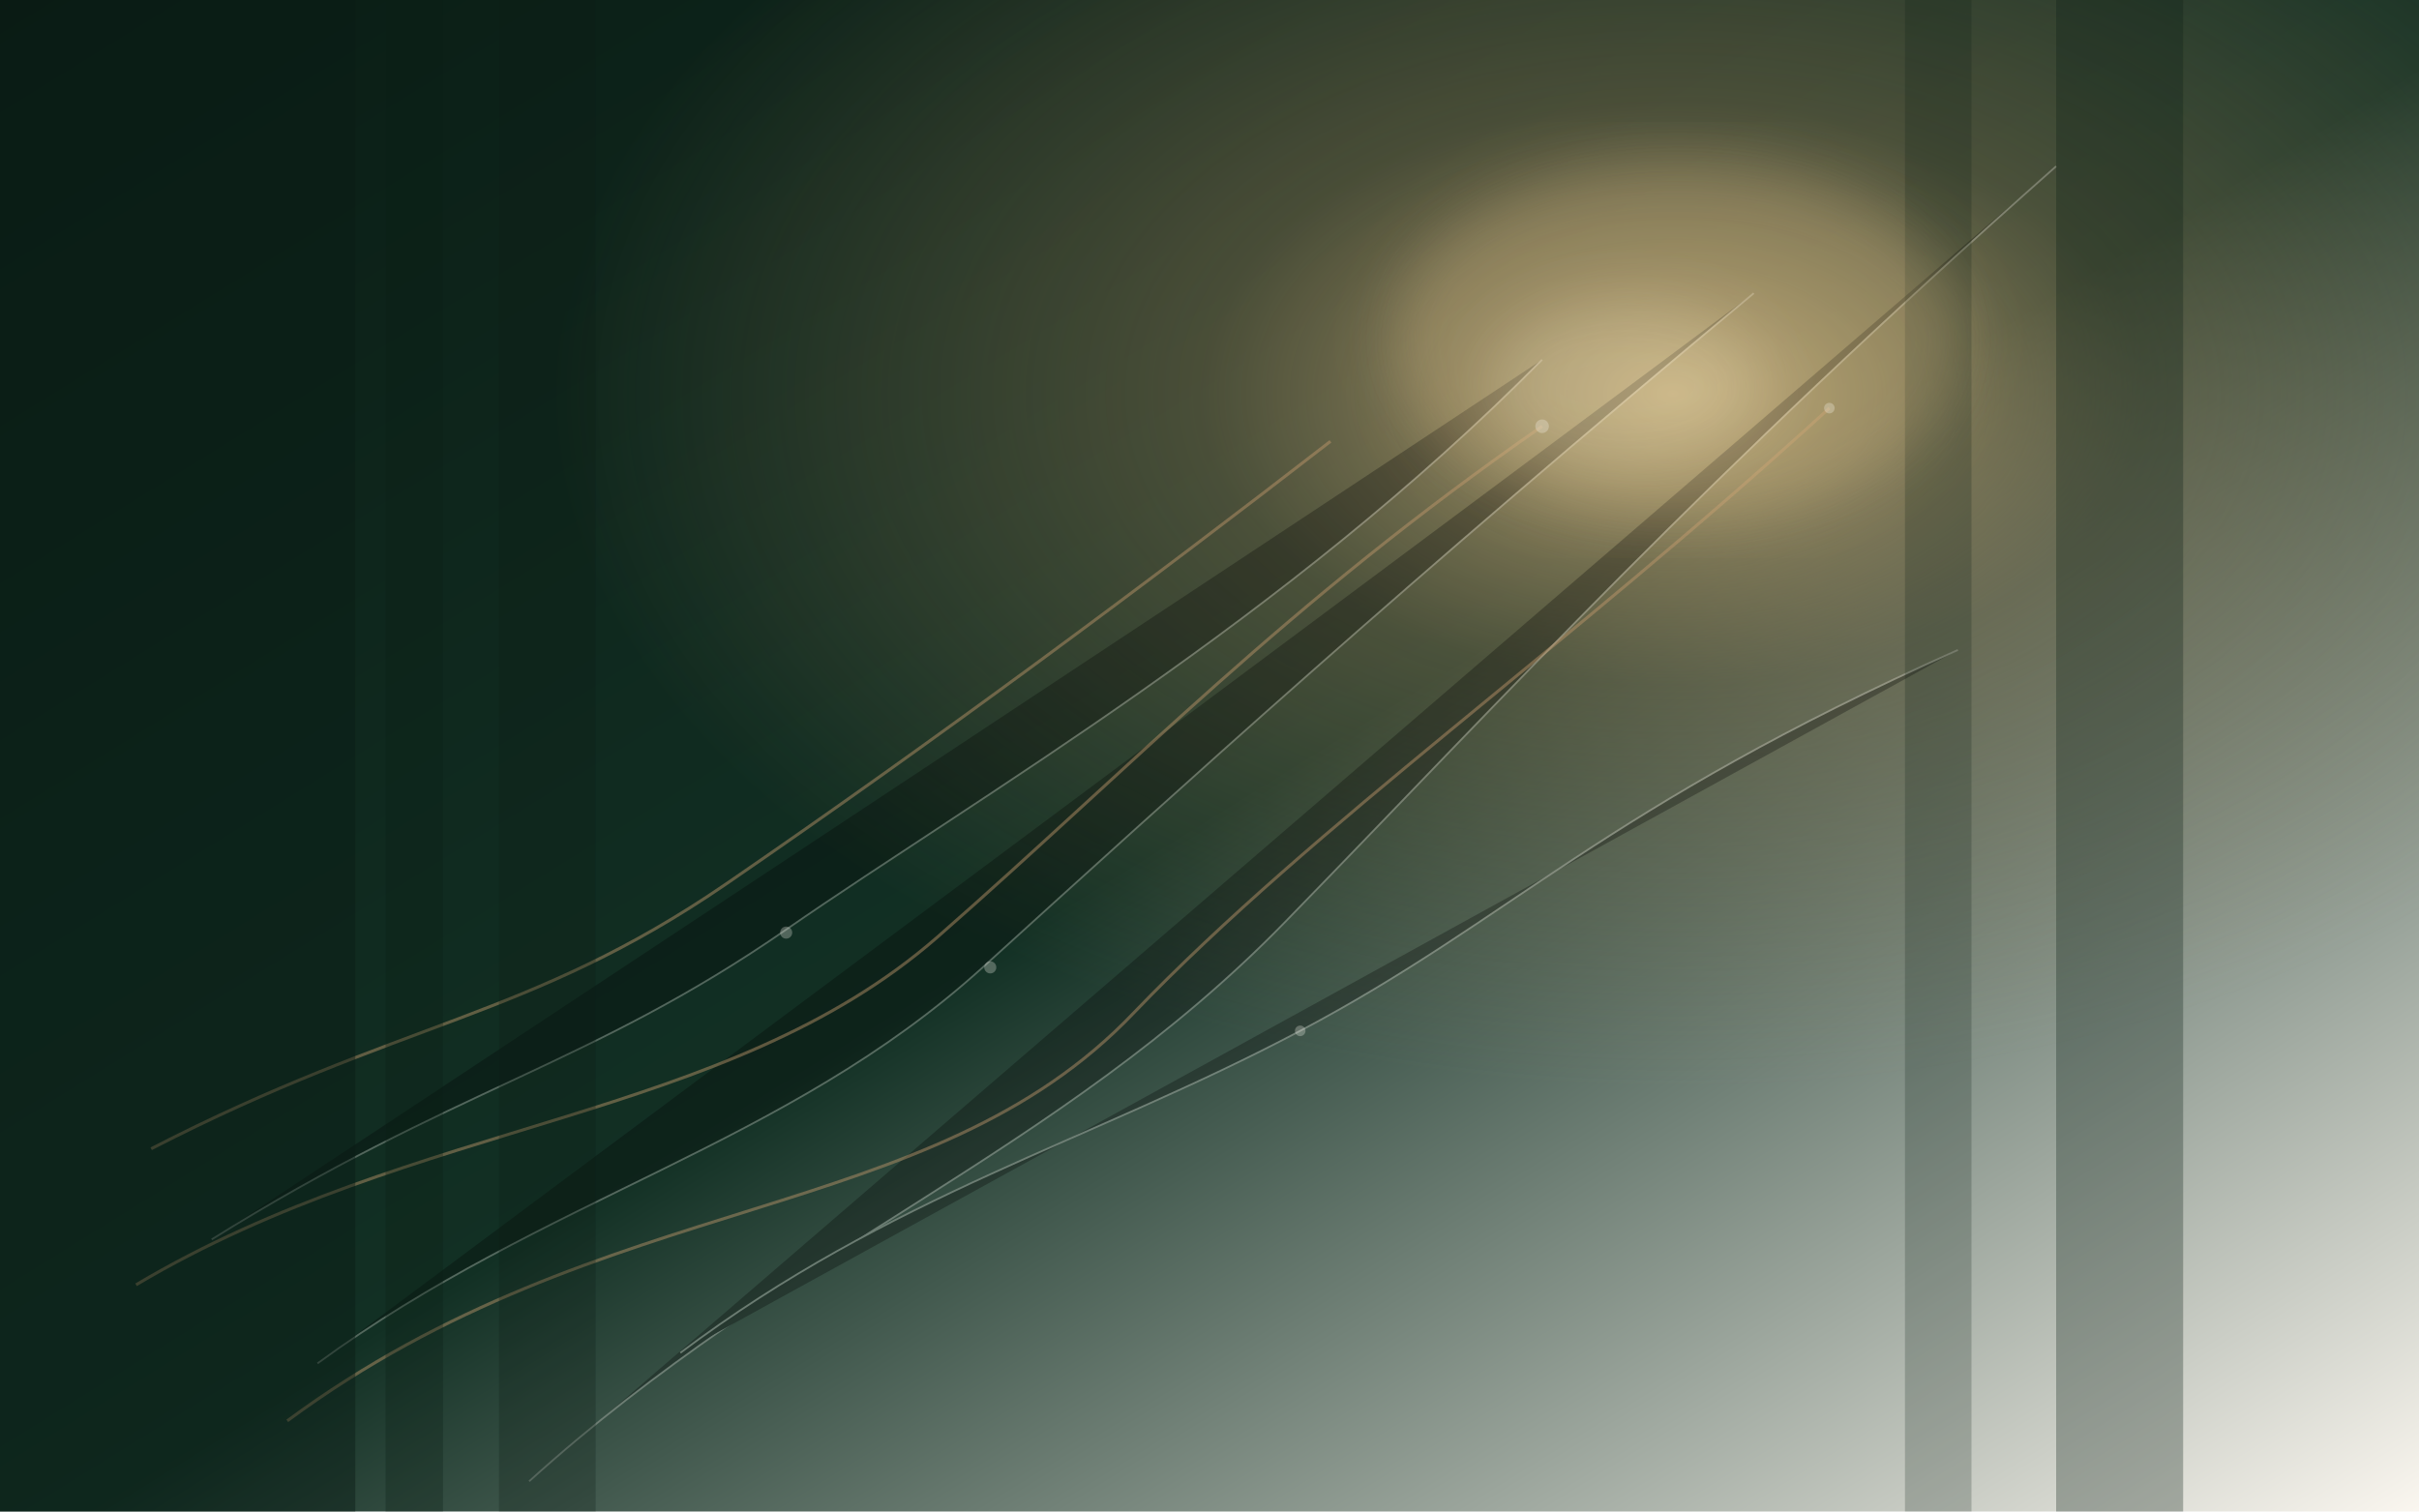
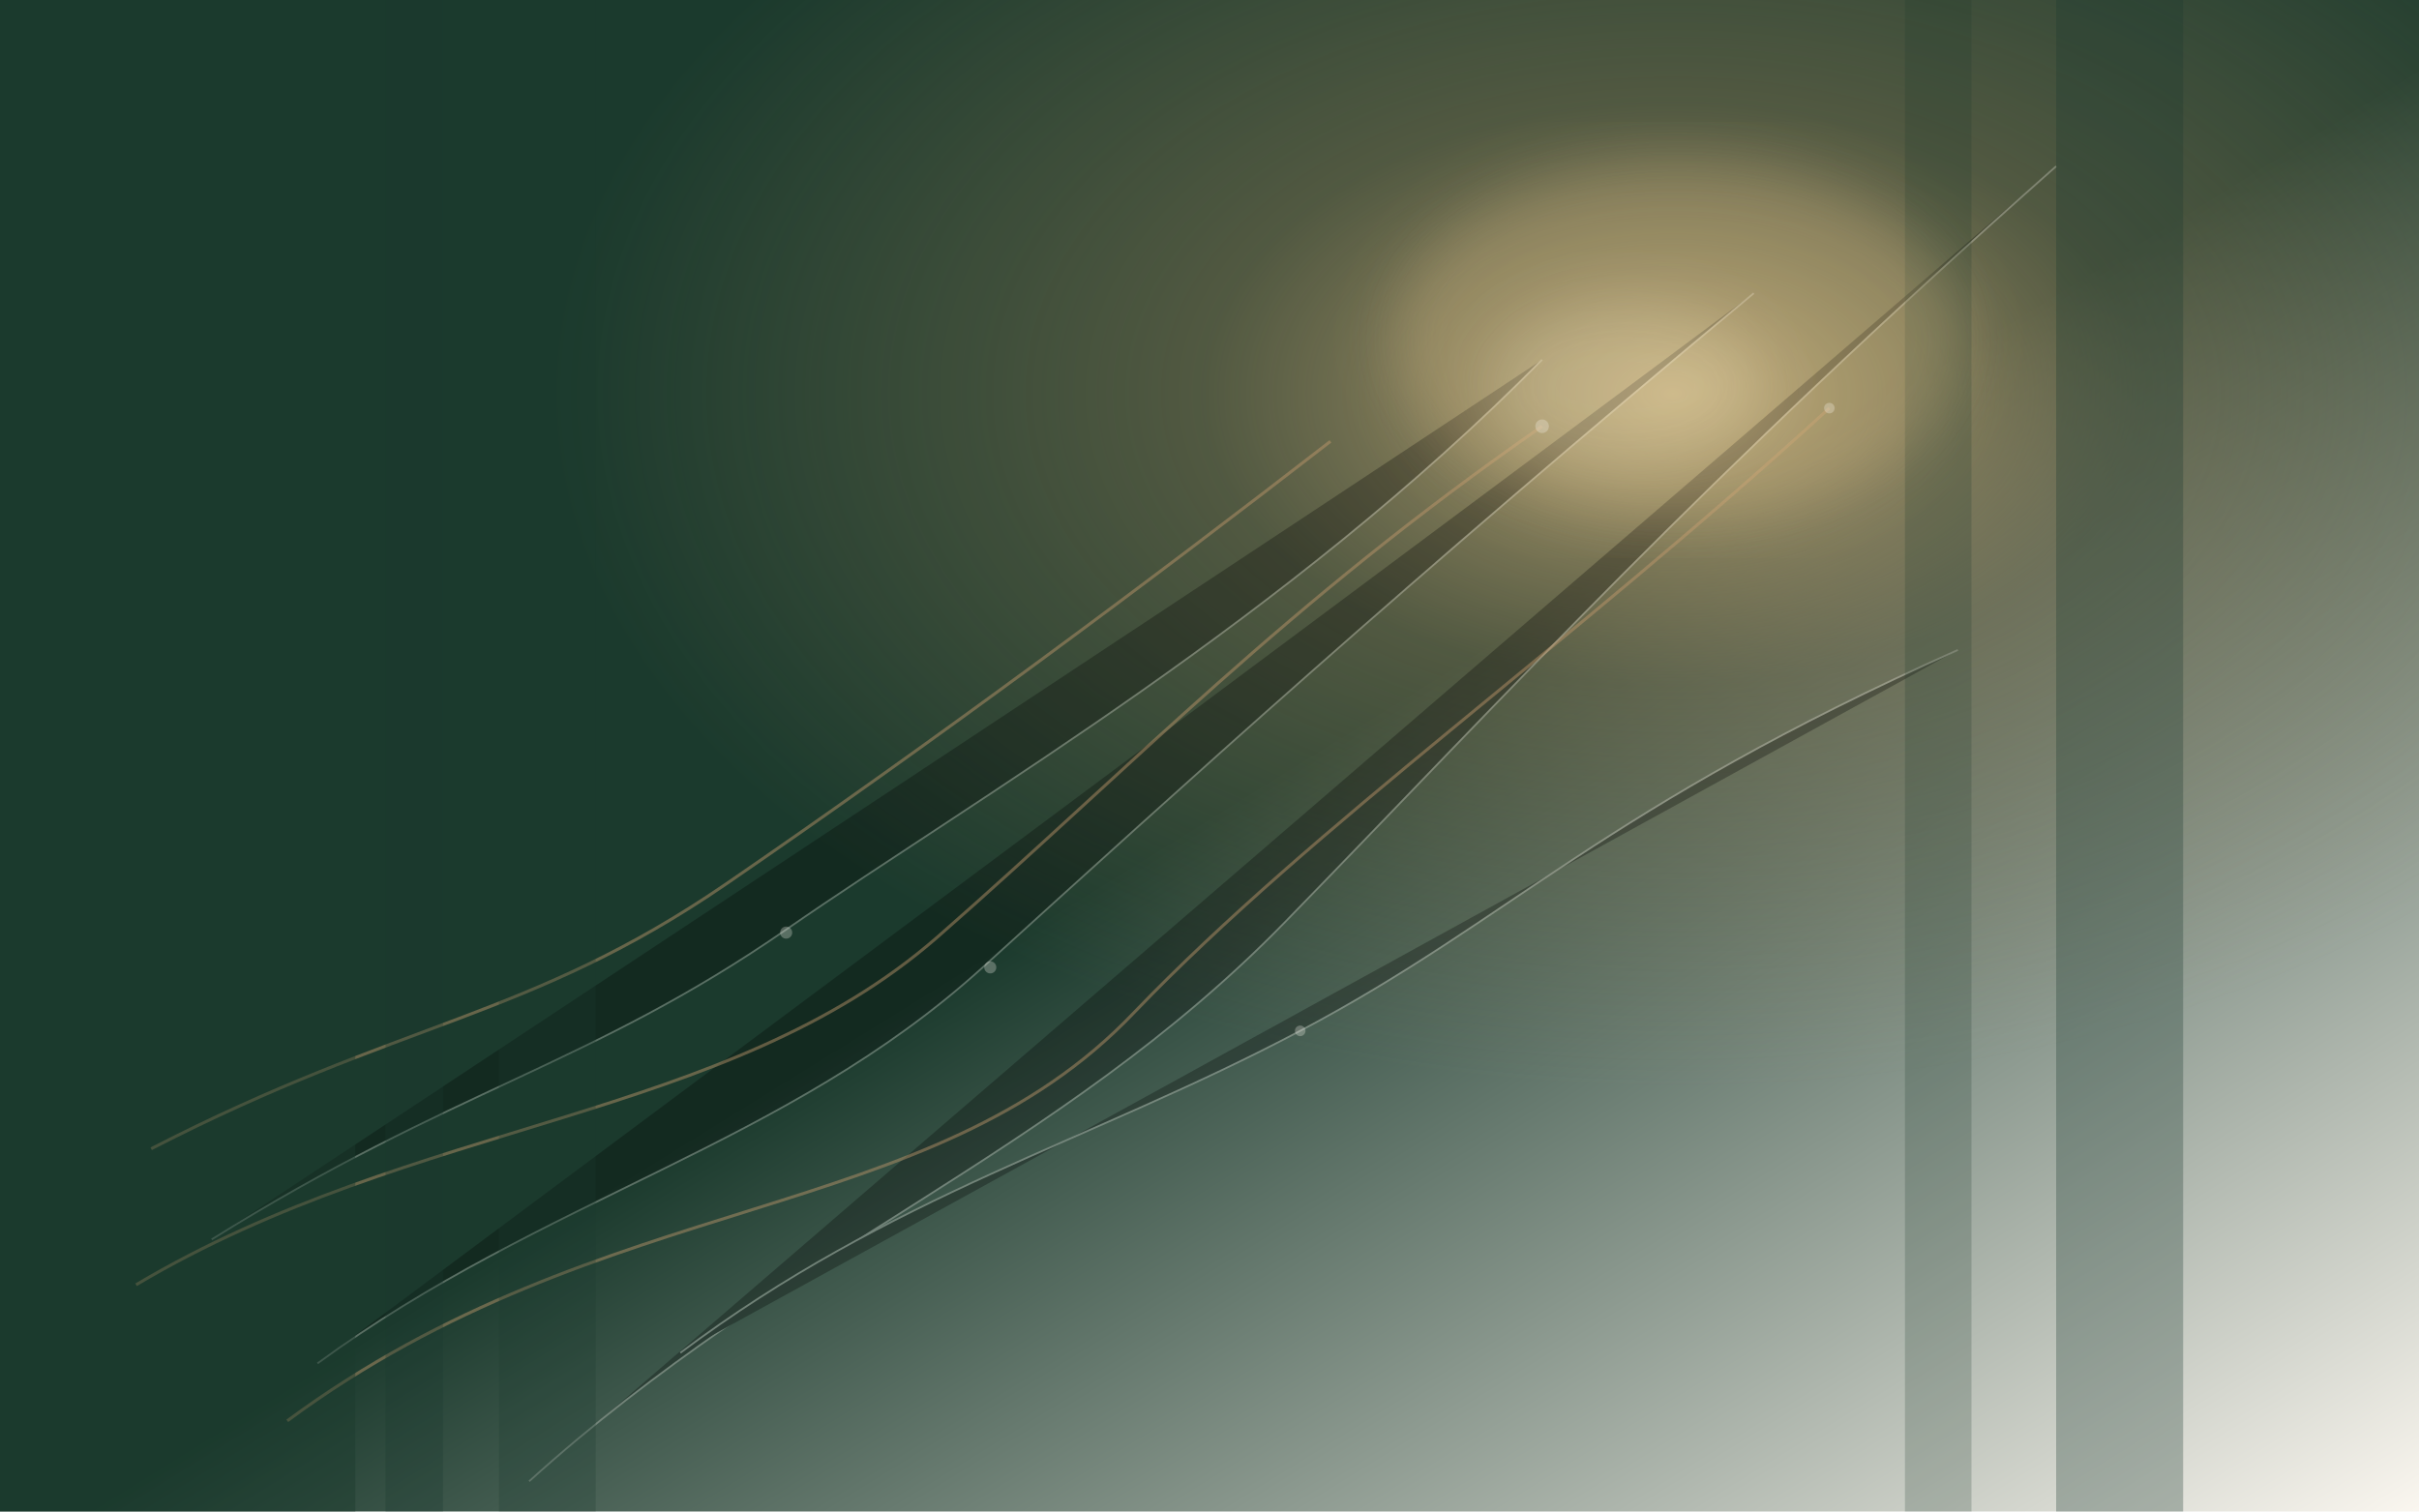
<svg xmlns="http://www.w3.org/2000/svg" viewBox="0 0 1600 1000" role="img" aria-labelledby="title desc">
  <defs>
    <linearGradient id="bg" x1="0" y1="0" x2="1" y2="1">
-       <stop offset="0" stop-color="#0A1C14" />
-       <stop offset="0.52" stop-color="#123024" />
+       <stop offset="0" stop-color="#1B3A2D" />
+       <stop offset="0.52" stop-color="#1B3A2D" />
      <stop offset="1" stop-color="#FBF7F0" />
    </linearGradient>
    <radialGradient id="amber" cx="69%" cy="26%" r="46%">
      <stop offset="0" stop-color="#E8C88E" stop-opacity="0.78" />
      <stop offset="0.42" stop-color="#C49A6C" stop-opacity="0.32" />
      <stop offset="1" stop-color="#C49A6C" stop-opacity="0" />
    </radialGradient>
    <filter id="soft">
      <feGaussianBlur stdDeviation="18" />
    </filter>
  </defs>
  <rect width="1600" height="1000" fill="url(#bg)" />
  <rect width="1600" height="1000" fill="url(#amber)" />
  <g opacity="0.28" stroke="#FBF7F0" stroke-width="1.2">
    <path d="M140 820 C 300 720, 390 705, 520 615 S 850 410, 1020 238" />
    <path d="M210 902 C 360 792, 520 758, 650 640 S 930 385, 1160 194" />
    <path d="M350 980 C 520 826, 700 764, 850 610 S 1125 318, 1360 110" />
    <path d="M450 895 C 590 790, 720 756, 860 682 S 1060 535, 1295 430" />
  </g>
  <g opacity="0.45" stroke="#C49A6C" stroke-width="2" fill="none">
    <path d="M100 760 C 265 675, 350 674, 480 585 C 620 489, 760 385, 880 292" />
    <path d="M90 850 C 275 740, 480 742, 620 620 C 750 506, 850 400, 1020 282" />
    <path d="M190 940 C 400 785, 615 812, 750 670 C 870 545, 1035 430, 1210 270" />
  </g>
  <g opacity="0.72">
-     <rect x="0" y="0" width="235" height="1000" fill="#0A1C14" opacity="0.62" />
-     <rect x="255" y="0" width="38" height="1000" fill="#0A1C14" opacity="0.42" />
-     <rect x="330" y="0" width="64" height="1000" fill="#0A1C14" opacity="0.36" />
-     <rect x="1260" y="0" width="44" height="1000" fill="#0A1C14" opacity="0.30" />
-     <rect x="1360" y="0" width="84" height="1000" fill="#0A1C14" opacity="0.42" />
+     <rect x="0" y="0" width="235" height="1000" fill="#1B3A2D" opacity="0.62" />
+     <rect x="255" y="0" width="38" height="1000" fill="#1B3A2D" opacity="0.42" />
+     <rect x="330" y="0" width="64" height="1000" fill="#1B3A2D" opacity="0.36" />
+     <rect x="1260" y="0" width="44" height="1000" fill="#1B3A2D" opacity="0.30" />
+     <rect x="1360" y="0" width="84" height="1000" fill="#1B3A2D" opacity="0.42" />
  </g>
  <g opacity="0.72" filter="url(#soft)">
    <ellipse cx="1110" cy="225" rx="190" ry="120" fill="#E8C88E" opacity="0.32" />
    <ellipse cx="1075" cy="255" rx="90" ry="54" fill="#F5E6C7" opacity="0.28" />
  </g>
  <g fill="#FBF7F0" opacity="0.28">
    <circle cx="520" cy="617" r="4" />
    <circle cx="655" cy="640" r="4" />
    <circle cx="860" cy="682" r="3.5" />
    <circle cx="1020" cy="282" r="4.5" />
    <circle cx="1210" cy="270" r="3.5" />
  </g>
</svg>
